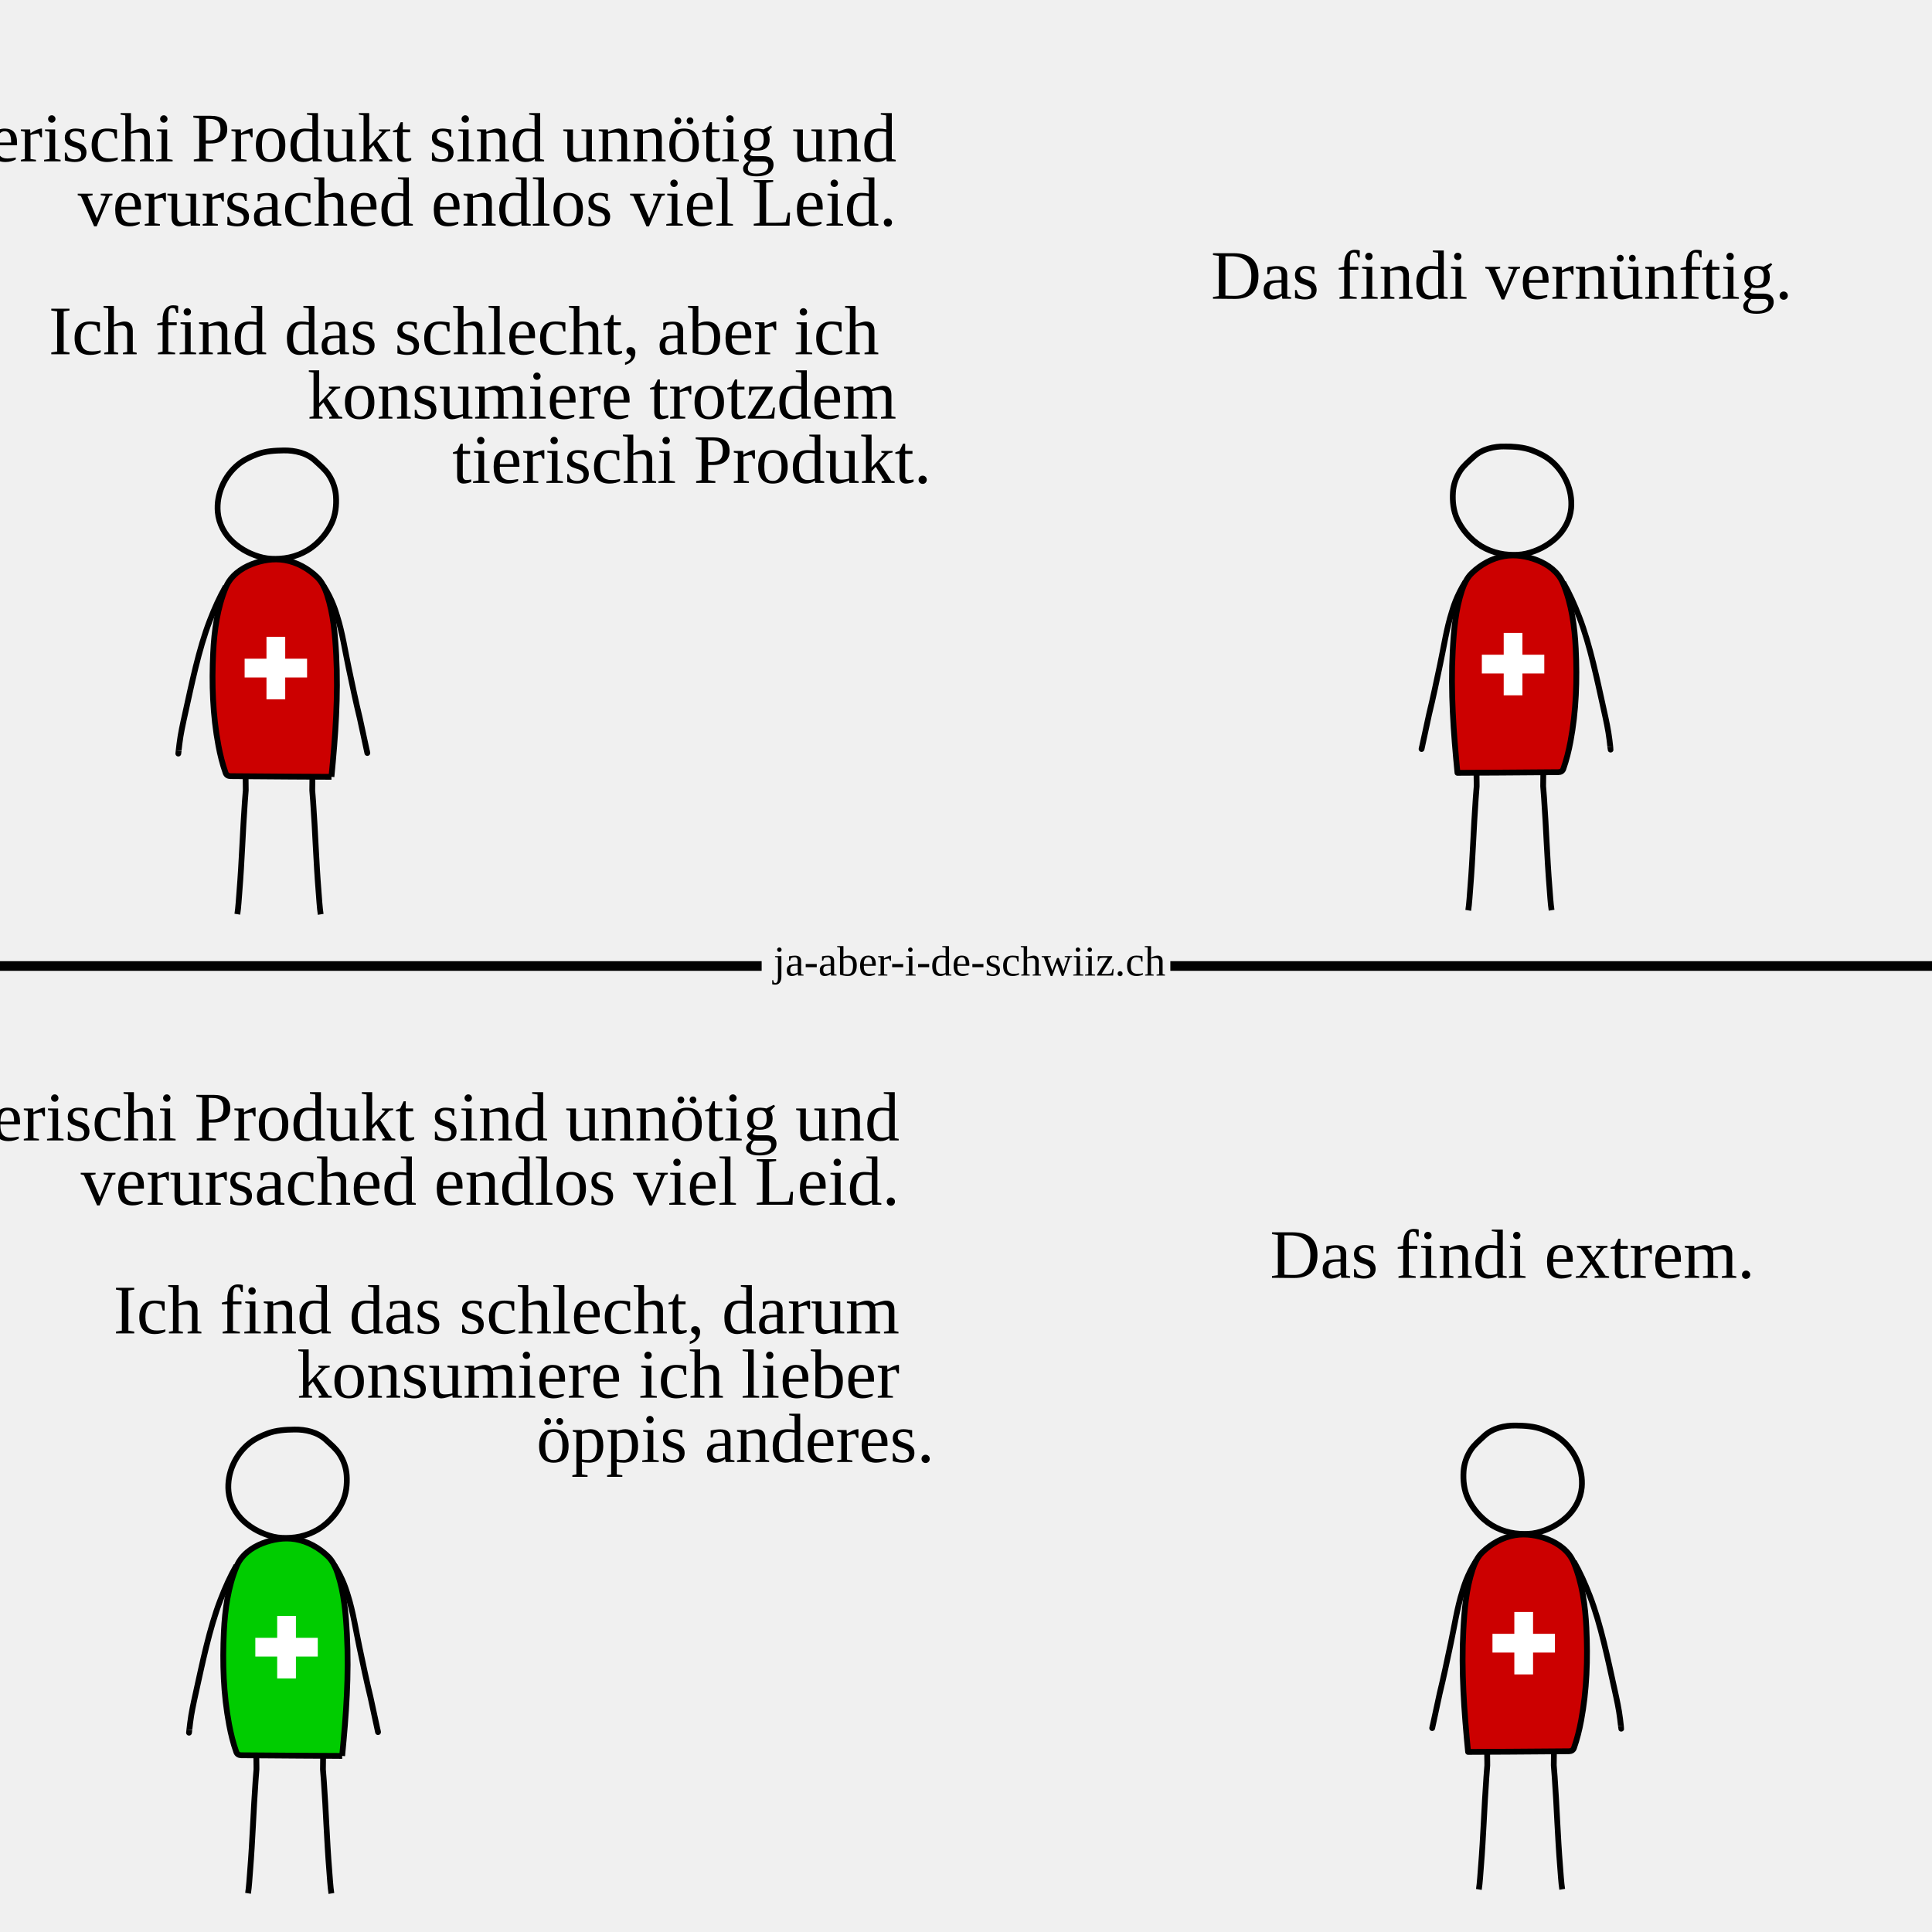
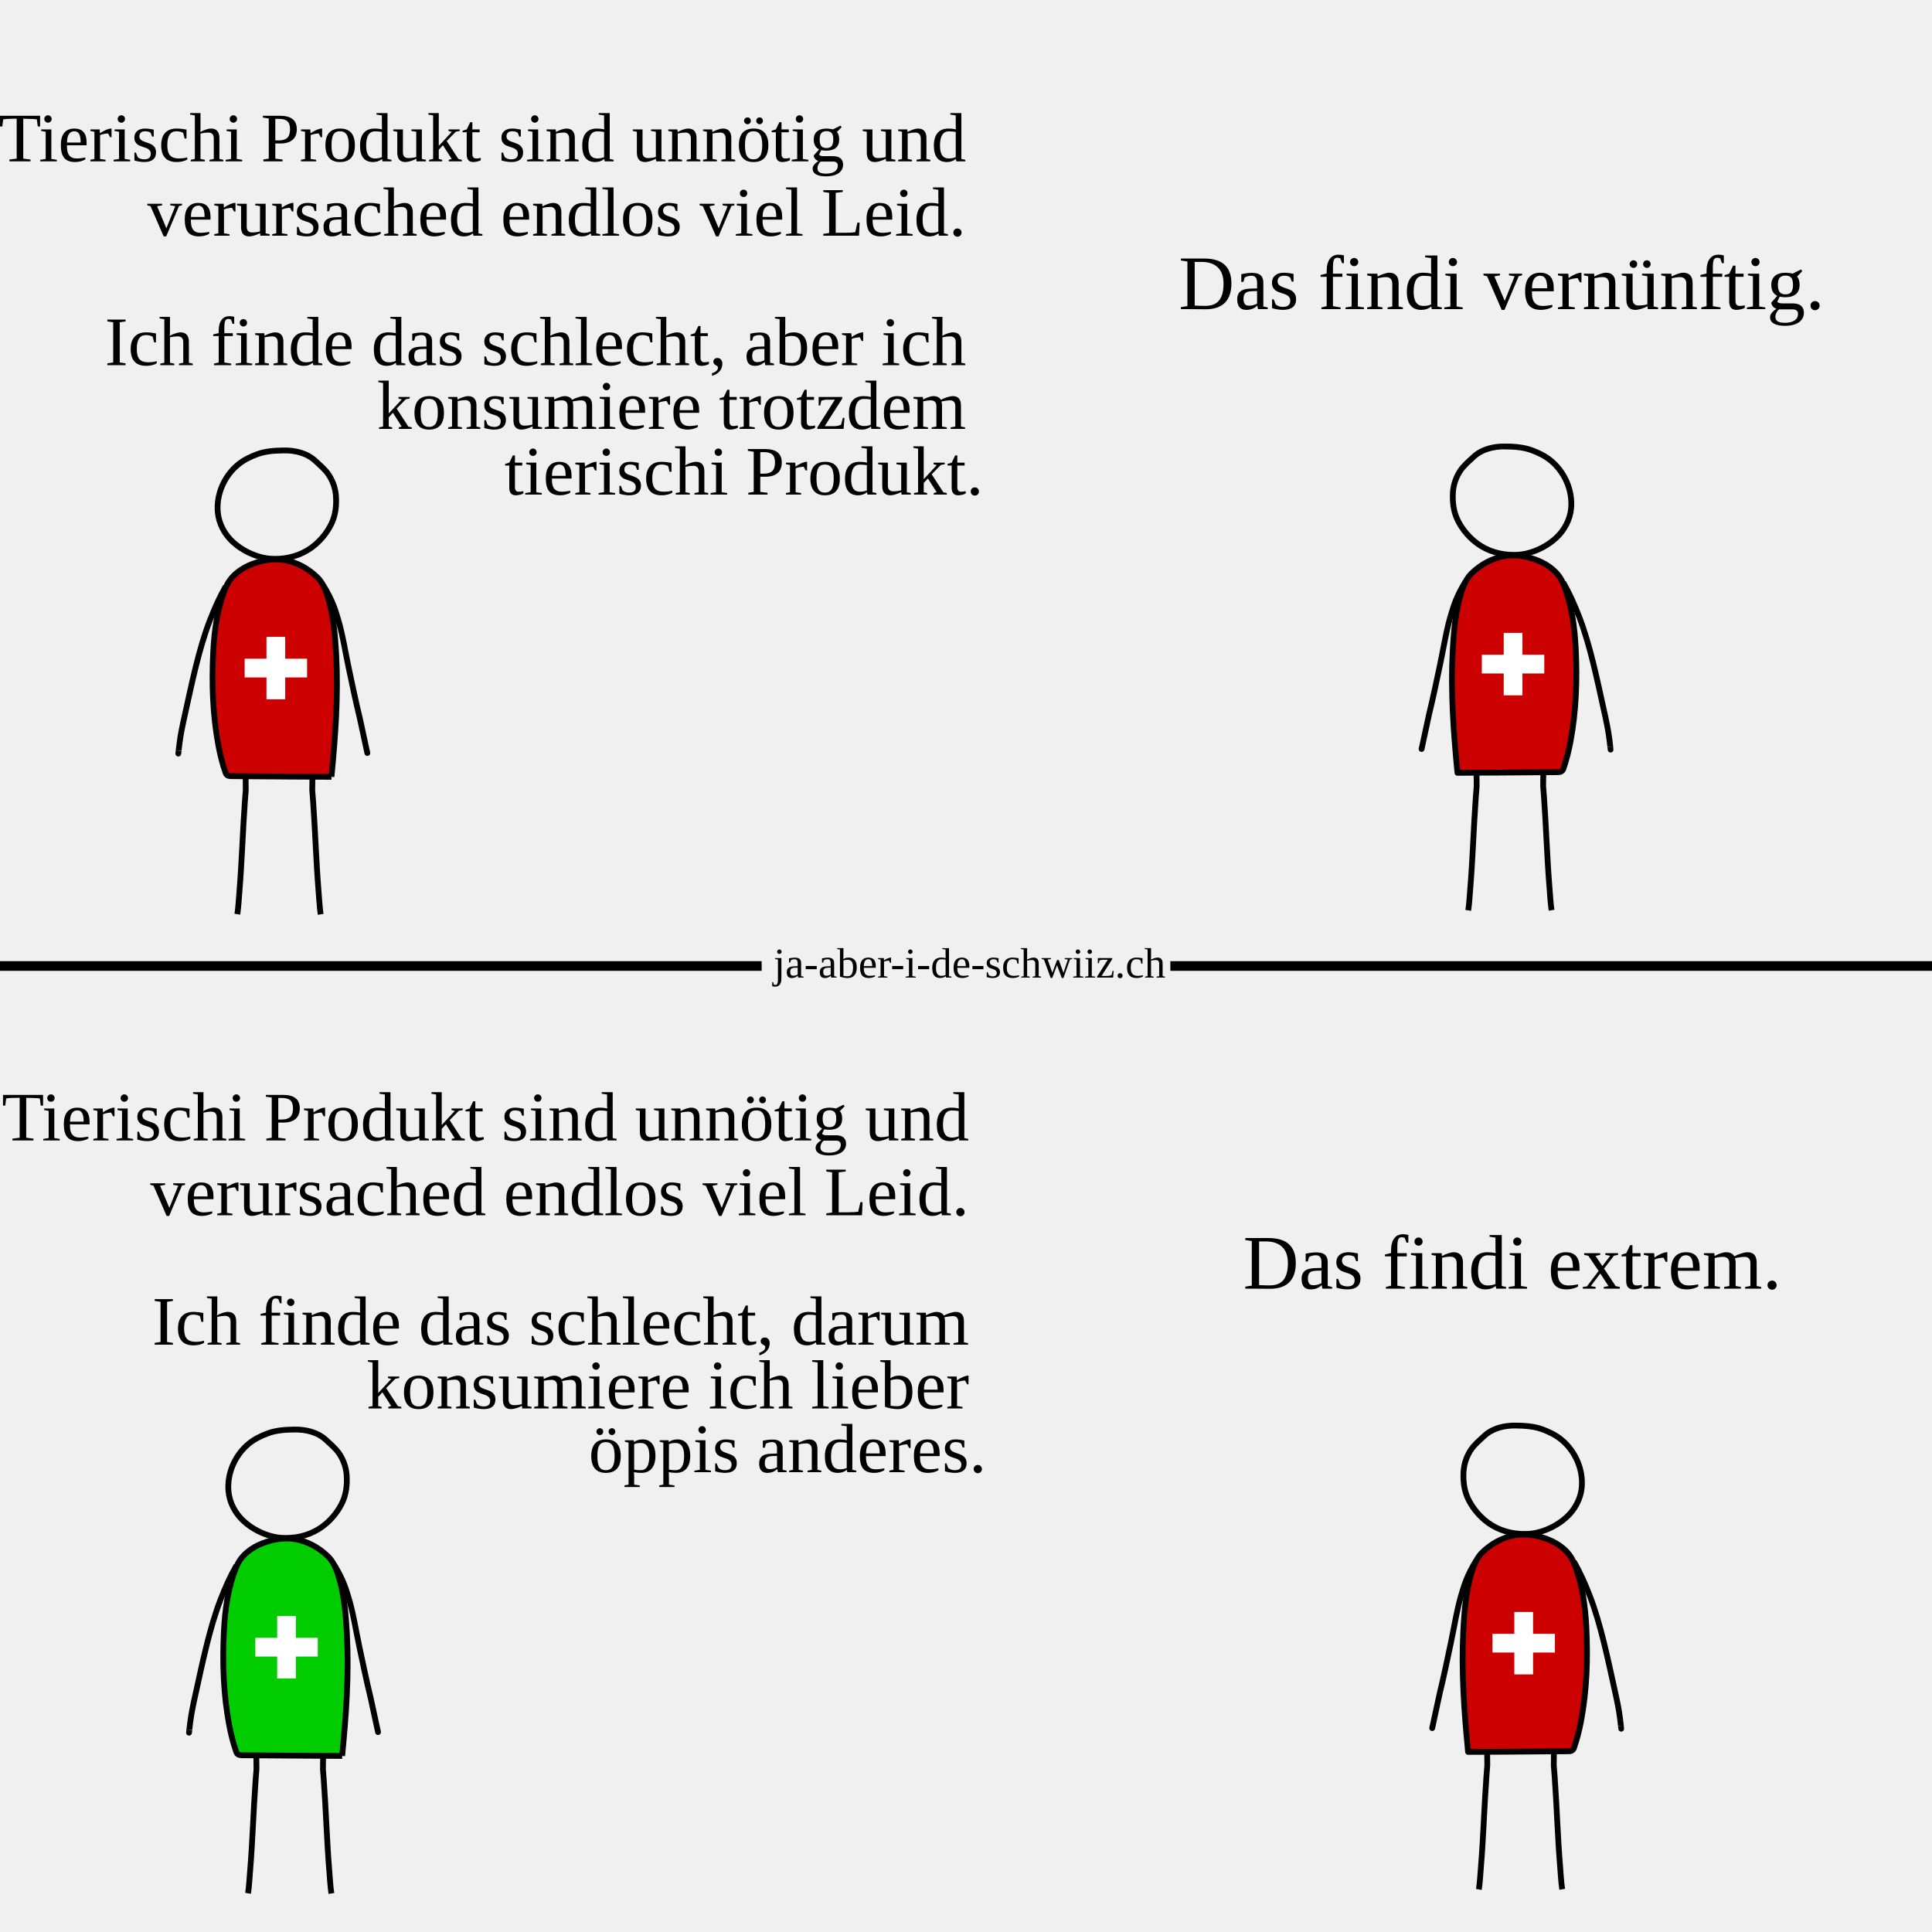
<svg xmlns="http://www.w3.org/2000/svg" width="1e3" height="1e3" version="1.1" viewBox="0 0 1e3 1e3">
-   <text x="510.61" y="590.286" style="fill:#000000;font-size:36px;line-height:1" xml:space="preserve">
+   <text x="510.61" y="596" style="fill:#000000;font-size:36px;line-height:1">
    <tspan x="510.61" y="590.286" style="text-align:end;text-anchor:end">Tierischi Produkt sind unnötig und</tspan>
-     <tspan x="510.61" y="623.573" style="text-align:end;text-anchor:end">verursached endlos viel Leid.</tspan>
-     <tspan x="510.61" y="656.861" style="text-align:end;text-anchor:end" />
-     <tspan x="510.61" y="690.148" style="text-align:end;text-anchor:end">Ich find das schlecht, darum</tspan>
-     <tspan x="510.61" y="723.436" style="text-align:end;text-anchor:end">konsumiere ich lieber</tspan>
-     <tspan x="510.61" y="756.723" style="text-align:end;text-anchor:end">öppis anderes.</tspan>
+     <tspan x="510.61" y="629" style="text-align:end;text-anchor:end">verursached endlos viel Leid.</tspan>
+     <tspan x="510.61" y="662" style="text-align:end;text-anchor:end" />
+     <tspan x="510.61" y="696" style="text-align:end;text-anchor:end">Ich finde das schlecht, darum</tspan>
+     <tspan x="510.61" y="729" style="text-align:end;text-anchor:end">konsumiere ich lieber</tspan>
+     <tspan x="510.61" y="762" style="text-align:end;text-anchor:end">öppis anderes.</tspan>
  </text>
-   <text x="400.341" y="504.966" font-size="22px">ja-aber-i-de-schwiiz.ch</text>
+   <text x="400.341" y="506" font-size="22px">ja-aber-i-de-schwiiz.ch</text>
  <g fill="none" stroke="#000" stroke-width="5px">
    <path d="m0 500h394.23" />
    <path d="m605.77 500h394.23" />
  </g>
  <g transform="translate(-119.76 -2.4241)">
    <g stroke="#000" stroke-width="3">
      <path d="m266.56 235.57c-4.601 0.072-9.322 0.347-13.651 1.946-3.473 1.283-6.865 2.905-9.761 5.258-7.249 5.891-11.497 15.402-10.66 24.778 0.532 5.956 3.554 11.535 7.973 15.533 4.34 3.928 9.74 6.66 15.405 7.97 2.842 0.657 5.796 0.714 8.696 0.551 6.747-0.378 13.394-2.919 18.5-7.382 3.469-3.032 6.385-6.75 8.338-10.918 2.038-4.348 2.569-9.278 2.257-14.033-0.256-3.909-1.56-7.712-3.7-10.998-1.845-2.833-4.5-4.981-6.957-7.289-4.372-4.107-10.598-5.519-16.442-5.417z" fill="none" />
      <path d="m291.32 404.5c2.051-20.927 3.583-41.997 2.461-63.015-0.564-10.562-1.449-21.267-4.773-31.368-1.074-3.263-2.539-6.476-5.046-8.916-4.619-4.494-10.554-7.806-16.91-8.869-5.706-0.955-11.635 0.028-16.978 2.115-5.64 2.203-10.984 6.125-13.379 11.887-4.462 10.733-6.031 22.425-6.596 33.949-0.787 16.048-0.252 32.255 2.723 48.046 0.9 4.776 2.067 9.513 3.694 14.126 0.392 1.111 1.328 1.694 2.555 1.702 17.417 0.115 46.349 0.38 52.25 0.344 3.3e-4 0-6e-4 -8e-4 -6e-4 -8e-4z" fill="#c00" />
      <g fill="none">
        <path d="m246.89 404.7c0.091 9.775 0.24 3.927-0.391 12.763-1.101 15.421-1.549 30.884-2.8 46.299-0.247 3.044-0.592 8.838-1.094 11.85" />
        <path d="m236.58 305.95c-3.223 5.62-5.771 11.352-8.245 17.734-5.722 14.756-9.396 33.026-12.83 48.483-1.109 4.992-2.251 10.168-2.865 15.238-0.164 1.353-0.919 7.929-0.404 3.647" />
        <path d="m287.2 305.6c4.757 7.588 6.343 13.436 7.085 15.778 2.725 8.605 4.097 18.002 5.983 26.828 1.949 9.12 3.528 16.931 5.742 25.994 0.279 1.143 5.133 23.973 3.647 16.735" />
        <path d="m281.46 404.78c-0.091 9.775-0.24 3.927 0.391 12.763 1.101 15.421 1.549 30.884 2.8 46.299 0.247 3.044 0.592 8.838 1.094 11.85" />
      </g>
    </g>
    <path class="nostroke" d="m257.69 332.06h9.696v11.312h11.312v9.696h-11.312v11.312h-9.696v-11.312h-11.312v-9.696h11.312z" fill="white" />
  </g>
  <g transform="matrix(-1 0 0 1 1045.7 -4.4859)">
    <g stroke="#000" stroke-width="3">
      <path d="m266.56 235.57c-4.601 0.072-9.322 0.347-13.651 1.946-3.473 1.283-6.865 2.905-9.761 5.258-7.249 5.891-11.497 15.402-10.66 24.778 0.532 5.956 3.554 11.535 7.973 15.533 4.34 3.928 9.74 6.66 15.405 7.97 2.842 0.657 5.796 0.714 8.696 0.551 6.747-0.378 13.394-2.919 18.5-7.382 3.469-3.032 6.385-6.75 8.338-10.918 2.038-4.348 2.569-9.278 2.257-14.033-0.256-3.909-1.56-7.712-3.7-10.998-1.845-2.833-4.5-4.981-6.957-7.289-4.372-4.107-10.598-5.519-16.442-5.417z" fill="none" />
      <path d="m291.32 404.5c2.051-20.927 3.583-41.997 2.461-63.015-0.564-10.562-1.449-21.267-4.773-31.368-1.074-3.263-2.539-6.476-5.046-8.916-4.619-4.494-10.554-7.806-16.91-8.869-5.706-0.955-11.635 0.028-16.978 2.115-5.64 2.203-10.984 6.125-13.379 11.887-4.462 10.733-6.031 22.425-6.596 33.949-0.787 16.048-0.252 32.255 2.723 48.046 0.9 4.776 2.067 9.513 3.694 14.126 0.392 1.111 1.328 1.694 2.555 1.702 17.417 0.115 46.349 0.38 52.25 0.344 3.3e-4 0-6e-4 -8e-4 -6e-4 -8e-4z" fill="#c00" />
      <g fill="none">
        <path d="m246.89 404.7c0.091 9.775 0.24 3.927-0.391 12.763-1.101 15.421-1.549 30.884-2.8 46.299-0.247 3.044-0.592 8.838-1.094 11.85" />
        <path d="m236.58 305.95c-3.223 5.62-5.771 11.352-8.245 17.734-5.722 14.756-9.396 33.026-12.83 48.483-1.109 4.992-2.251 10.168-2.865 15.238-0.164 1.353-0.919 7.929-0.404 3.647" />
        <path d="m287.2 305.6c4.757 7.588 6.343 13.436 7.085 15.778 2.725 8.605 4.097 18.002 5.983 26.828 1.949 9.12 3.528 16.931 5.742 25.994 0.279 1.143 5.133 23.973 3.647 16.735" />
        <path d="m281.46 404.78c-0.091 9.775-0.24 3.927 0.391 12.763 1.101 15.421 1.549 30.884 2.8 46.299 0.247 3.044 0.592 8.838 1.094 11.85" />
      </g>
    </g>
    <path class="nostroke" d="m257.69 332.06h9.696v11.312h11.312v9.696h-11.312v11.312h-9.696v-11.312h-11.312v-9.696h11.312z" fill="white" />
  </g>
-   <text x="777.279" y="154.637" fill="#000000" font-size="36px" text-anchor="middle" style="line-height:1" xml:space="preserve">Das findi vernünftig.</text>
-   <text x="509.072" y="83.505" style="fill:#000000;font-size:36px;line-height:1" xml:space="preserve">
+   <text x="777.279" y="160" fill="#000000" font-size="40px" text-anchor="middle" style="line-height:1">Das findi vernünftig.</text>
+   <text x="509.072" y="89" style="fill:#000000;font-size:36px;line-height:1">
    <tspan x="509.072" y="83.505" style="text-align:end;text-anchor:end">Tierischi Produkt sind unnötig und</tspan>
-     <tspan x="509.072" y="116.793" style="text-align:end;text-anchor:end">verursached endlos viel Leid.</tspan>
-     <tspan x="509.072" y="150.08" style="text-align:end;text-anchor:end" />
-     <tspan x="509.072" y="183.368" style="text-align:end;text-anchor:end">Ich find das schlecht, aber ich </tspan>
-     <tspan x="509.072" y="216.655" style="text-align:end;text-anchor:end">konsumiere trotzdem</tspan>
-     <tspan x="509.072" y="249.943" style="text-align:end;text-anchor:end">tierischi Produkt.</tspan>
+     <tspan x="509.072" y="122" style="text-align:end;text-anchor:end">verursached endlos viel Leid.</tspan>
+     <tspan x="509.072" y="189" style="text-align:end;text-anchor:end">Ich finde das schlecht, aber ich</tspan>
+     <tspan x="509.072" y="222" style="text-align:end;text-anchor:end">konsumiere trotzdem</tspan>
+     <tspan x="509.072" y="256" style="text-align:end;text-anchor:end">tierischi Produkt.</tspan>
  </text>
  <g transform="translate(-114.22 504.36)">
    <g stroke="#000" stroke-width="3">
      <path d="m266.56 235.57c-4.601 0.072-9.322 0.347-13.651 1.946-3.473 1.283-6.865 2.905-9.761 5.258-7.249 5.891-11.497 15.402-10.66 24.778 0.532 5.956 3.554 11.535 7.973 15.533 4.34 3.928 9.74 6.66 15.405 7.97 2.842 0.657 5.796 0.714 8.696 0.551 6.747-0.378 13.394-2.919 18.5-7.382 3.469-3.032 6.385-6.75 8.338-10.918 2.038-4.348 2.569-9.278 2.257-14.033-0.256-3.909-1.56-7.712-3.7-10.998-1.845-2.833-4.5-4.981-6.957-7.289-4.372-4.107-10.598-5.519-16.442-5.417z" fill="none" />
      <path d="m291.32 404.5c2.051-20.927 3.583-41.997 2.461-63.015-0.564-10.562-1.449-21.267-4.773-31.368-1.074-3.263-2.539-6.476-5.046-8.916-4.619-4.494-10.554-7.806-16.91-8.869-5.706-0.955-11.635 0.028-16.978 2.115-5.64 2.203-10.984 6.125-13.379 11.887-4.462 10.733-6.031 22.425-6.596 33.949-0.787 16.048-0.252 32.255 2.723 48.046 0.9 4.776 2.067 9.513 3.694 14.126 0.392 1.111 1.328 1.694 2.555 1.702 17.417 0.115 46.349 0.38 52.25 0.344 3.3e-4 0-6e-4 -8e-4 -6e-4 -8e-4z" fill="#0c0" />
      <g fill="none">
        <path d="m246.89 404.7c0.091 9.775 0.24 3.927-0.391 12.763-1.101 15.421-1.549 30.884-2.8 46.299-0.247 3.044-0.592 8.838-1.094 11.85" />
        <path d="m236.58 305.95c-3.223 5.62-5.771 11.352-8.245 17.734-5.722 14.756-9.396 33.026-12.83 48.483-1.109 4.992-2.251 10.168-2.865 15.238-0.164 1.353-0.919 7.929-0.404 3.647" />
        <path d="m287.2 305.6c4.757 7.588 6.343 13.436 7.085 15.778 2.725 8.605 4.097 18.002 5.983 26.828 1.949 9.12 3.528 16.931 5.742 25.994 0.279 1.143 5.133 23.973 3.647 16.735" />
        <path d="m281.46 404.78c-0.091 9.775-0.24 3.927 0.391 12.763 1.101 15.421 1.549 30.884 2.8 46.299 0.247 3.044 0.592 8.838 1.094 11.85" />
      </g>
    </g>
    <path class="nostroke" d="m257.69 332.06h9.696v11.312h11.312v9.696h-11.312v11.312h-9.696v-11.312h-11.312v-9.696h11.312z" fill="white" />
  </g>
  <g transform="matrix(-1 0 0 1 1051.2 502.29)">
    <g stroke="#000" stroke-width="3">
      <path d="m266.56 235.57c-4.601 0.072-9.322 0.347-13.651 1.946-3.473 1.283-6.865 2.905-9.761 5.258-7.249 5.891-11.497 15.402-10.66 24.778 0.532 5.956 3.554 11.535 7.973 15.533 4.34 3.928 9.74 6.66 15.405 7.97 2.842 0.657 5.796 0.714 8.696 0.551 6.747-0.378 13.394-2.919 18.5-7.382 3.469-3.032 6.385-6.75 8.338-10.918 2.038-4.348 2.569-9.278 2.257-14.033-0.256-3.909-1.56-7.712-3.7-10.998-1.845-2.833-4.5-4.981-6.957-7.289-4.372-4.107-10.598-5.519-16.442-5.417z" fill="none" />
      <path d="m291.32 404.5c2.051-20.927 3.583-41.997 2.461-63.015-0.564-10.562-1.449-21.267-4.773-31.368-1.074-3.263-2.539-6.476-5.046-8.916-4.619-4.494-10.554-7.806-16.91-8.869-5.706-0.955-11.635 0.028-16.978 2.115-5.64 2.203-10.984 6.125-13.379 11.887-4.462 10.733-6.031 22.425-6.596 33.949-0.787 16.048-0.252 32.255 2.723 48.046 0.9 4.776 2.067 9.513 3.694 14.126 0.392 1.111 1.328 1.694 2.555 1.702 17.417 0.115 46.349 0.38 52.25 0.344 3.3e-4 0-6e-4 -8e-4 -6e-4 -8e-4z" fill="#c00" />
      <g fill="none">
        <path d="m246.89 404.7c0.091 9.775 0.24 3.927-0.391 12.763-1.101 15.421-1.549 30.884-2.8 46.299-0.247 3.044-0.592 8.838-1.094 11.85" />
        <path d="m236.58 305.95c-3.223 5.62-5.771 11.352-8.245 17.734-5.722 14.756-9.396 33.026-12.83 48.483-1.109 4.992-2.251 10.168-2.865 15.238-0.164 1.353-0.919 7.929-0.404 3.647" />
        <path d="m287.2 305.6c4.757 7.588 6.343 13.436 7.085 15.778 2.725 8.605 4.097 18.002 5.983 26.828 1.949 9.12 3.528 16.931 5.742 25.994 0.279 1.143 5.133 23.973 3.647 16.735" />
        <path d="m281.46 404.78c-0.091 9.775-0.24 3.927 0.391 12.763 1.101 15.421 1.549 30.884 2.8 46.299 0.247 3.044 0.592 8.838 1.094 11.85" />
      </g>
    </g>
    <path class="nostroke" d="m257.69 332.06h9.696v11.312h11.312v9.696h-11.312v11.312h-9.696v-11.312h-11.312v-9.696h11.312z" fill="white" />
  </g>
-   <text x="782.817" y="661.418" fill="#000000" font-size="36px" text-anchor="middle" style="line-height:1" xml:space="preserve">Das findi extrem.</text>
+   <text x="782.817" y="667" fill="#000000" font-size="40px" text-anchor="middle" style="line-height:1">Das findi extrem.</text>
</svg>
